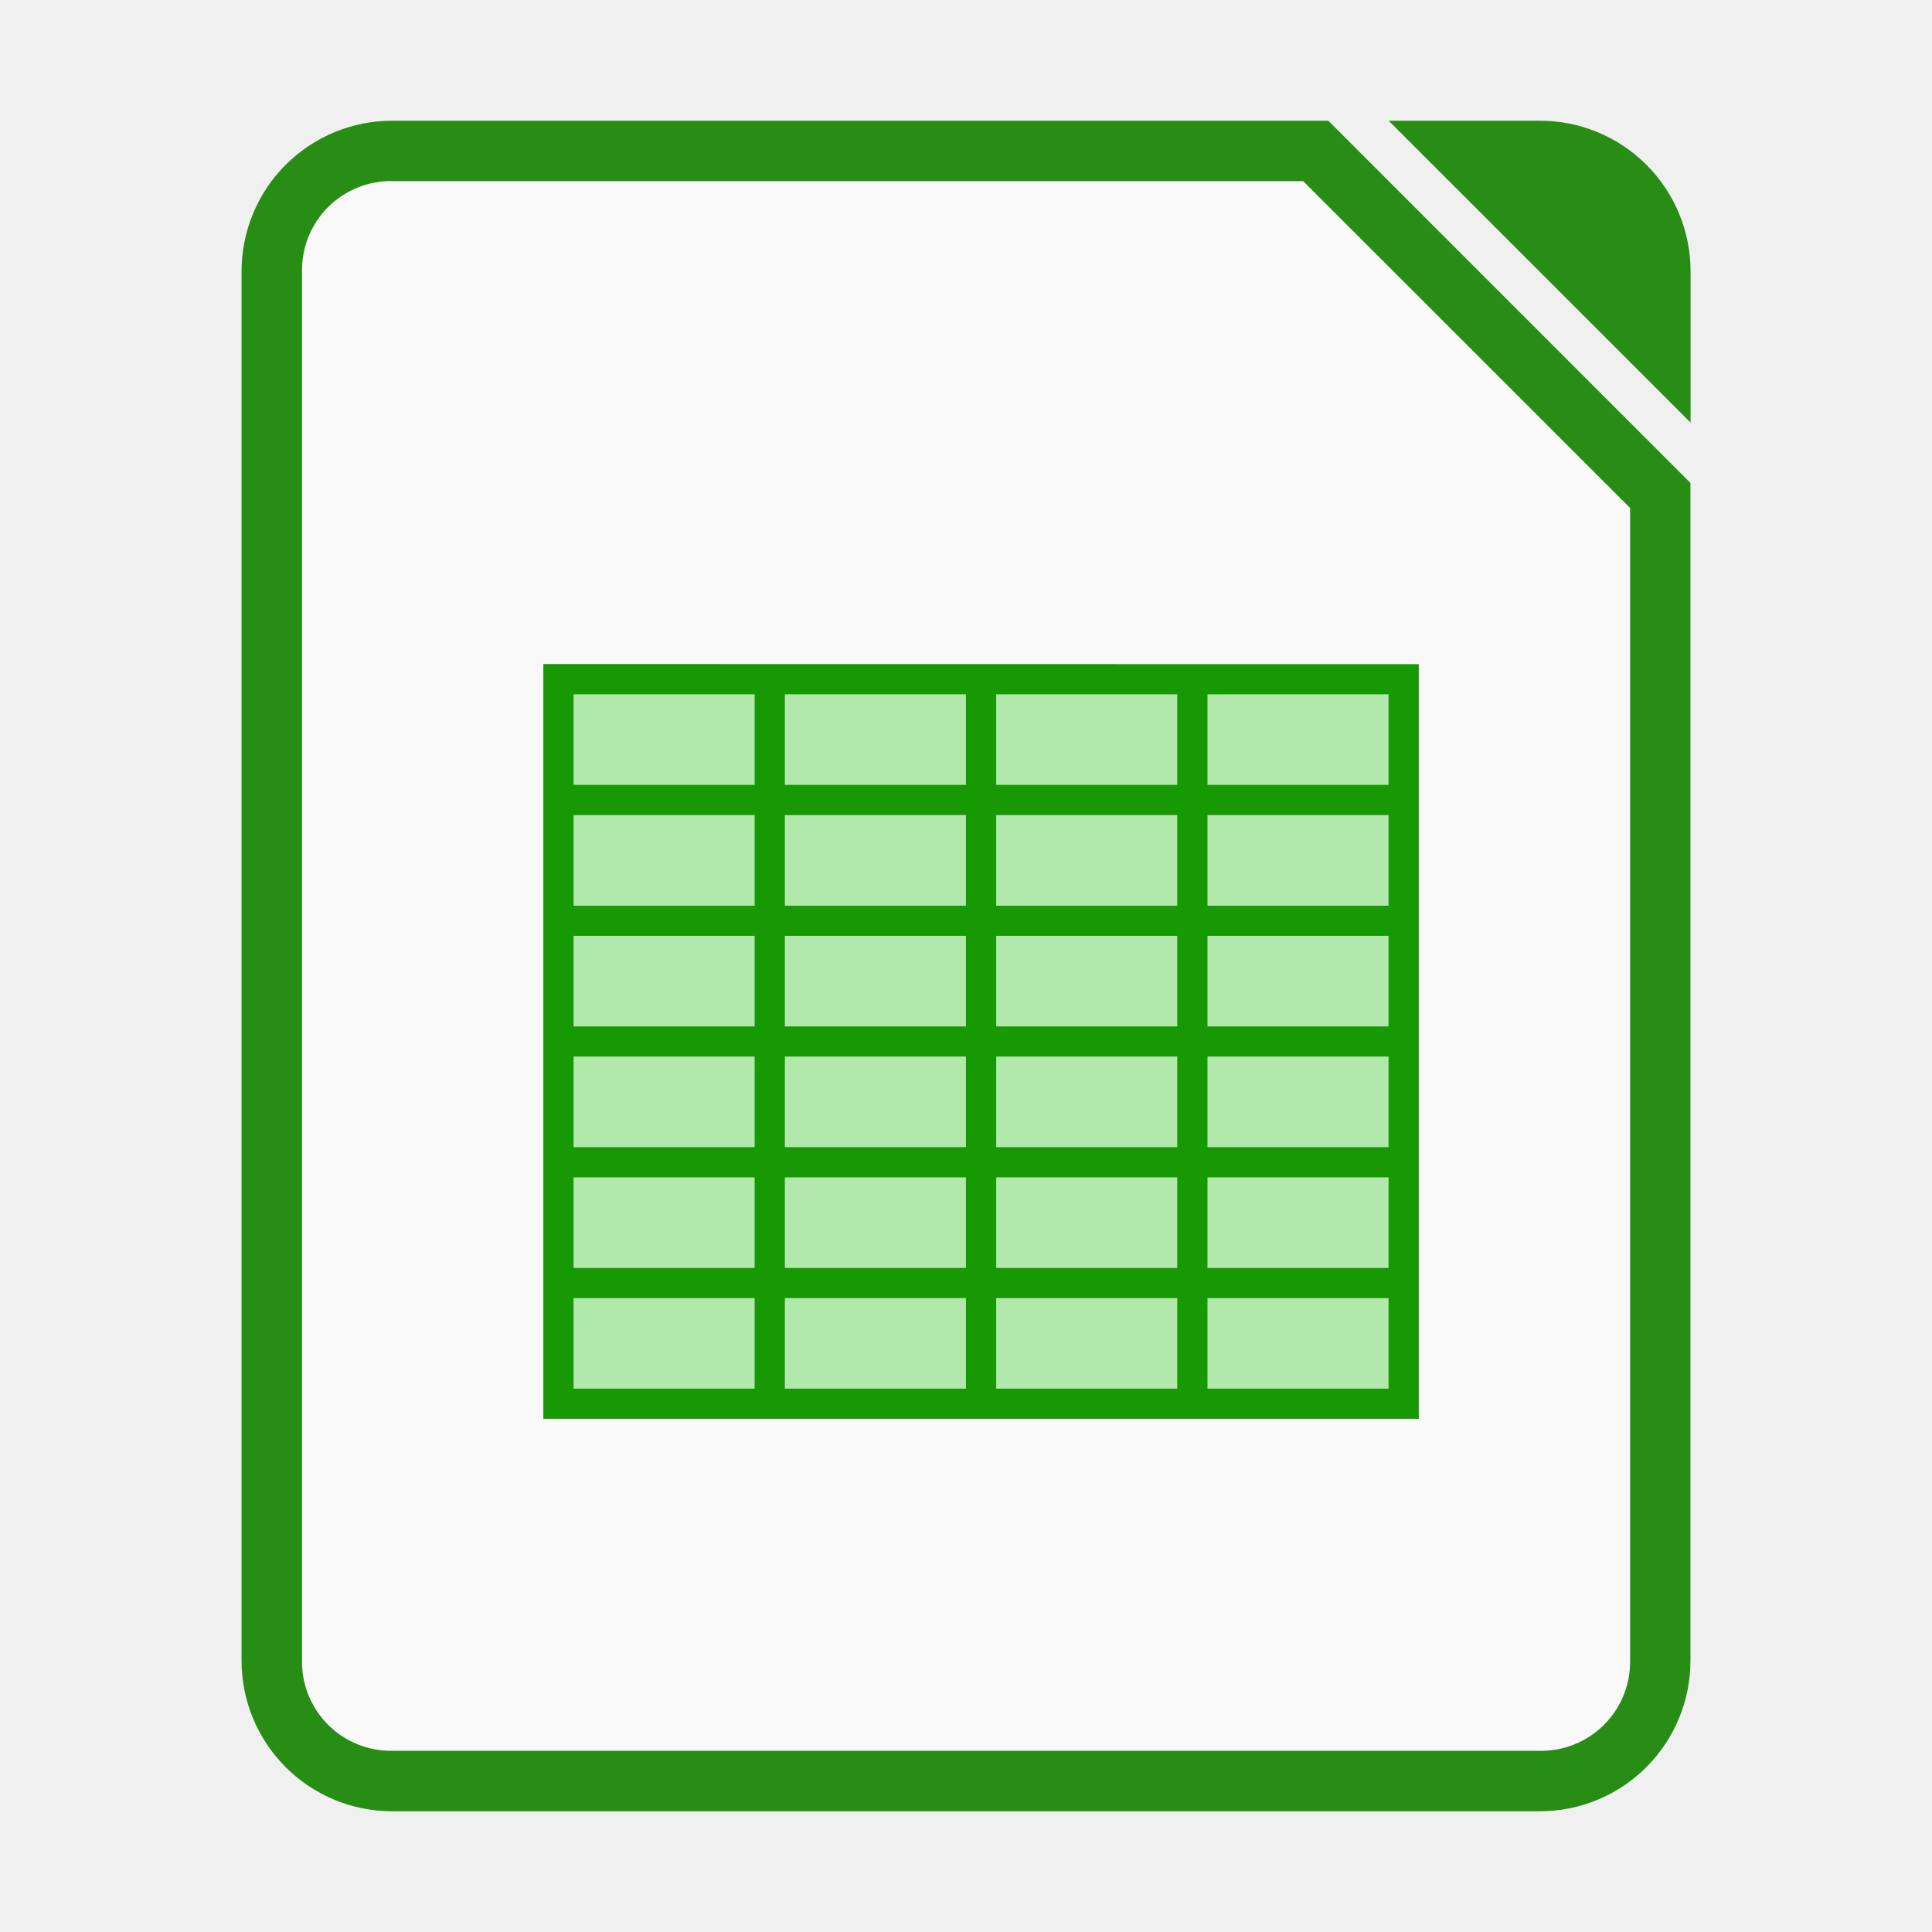
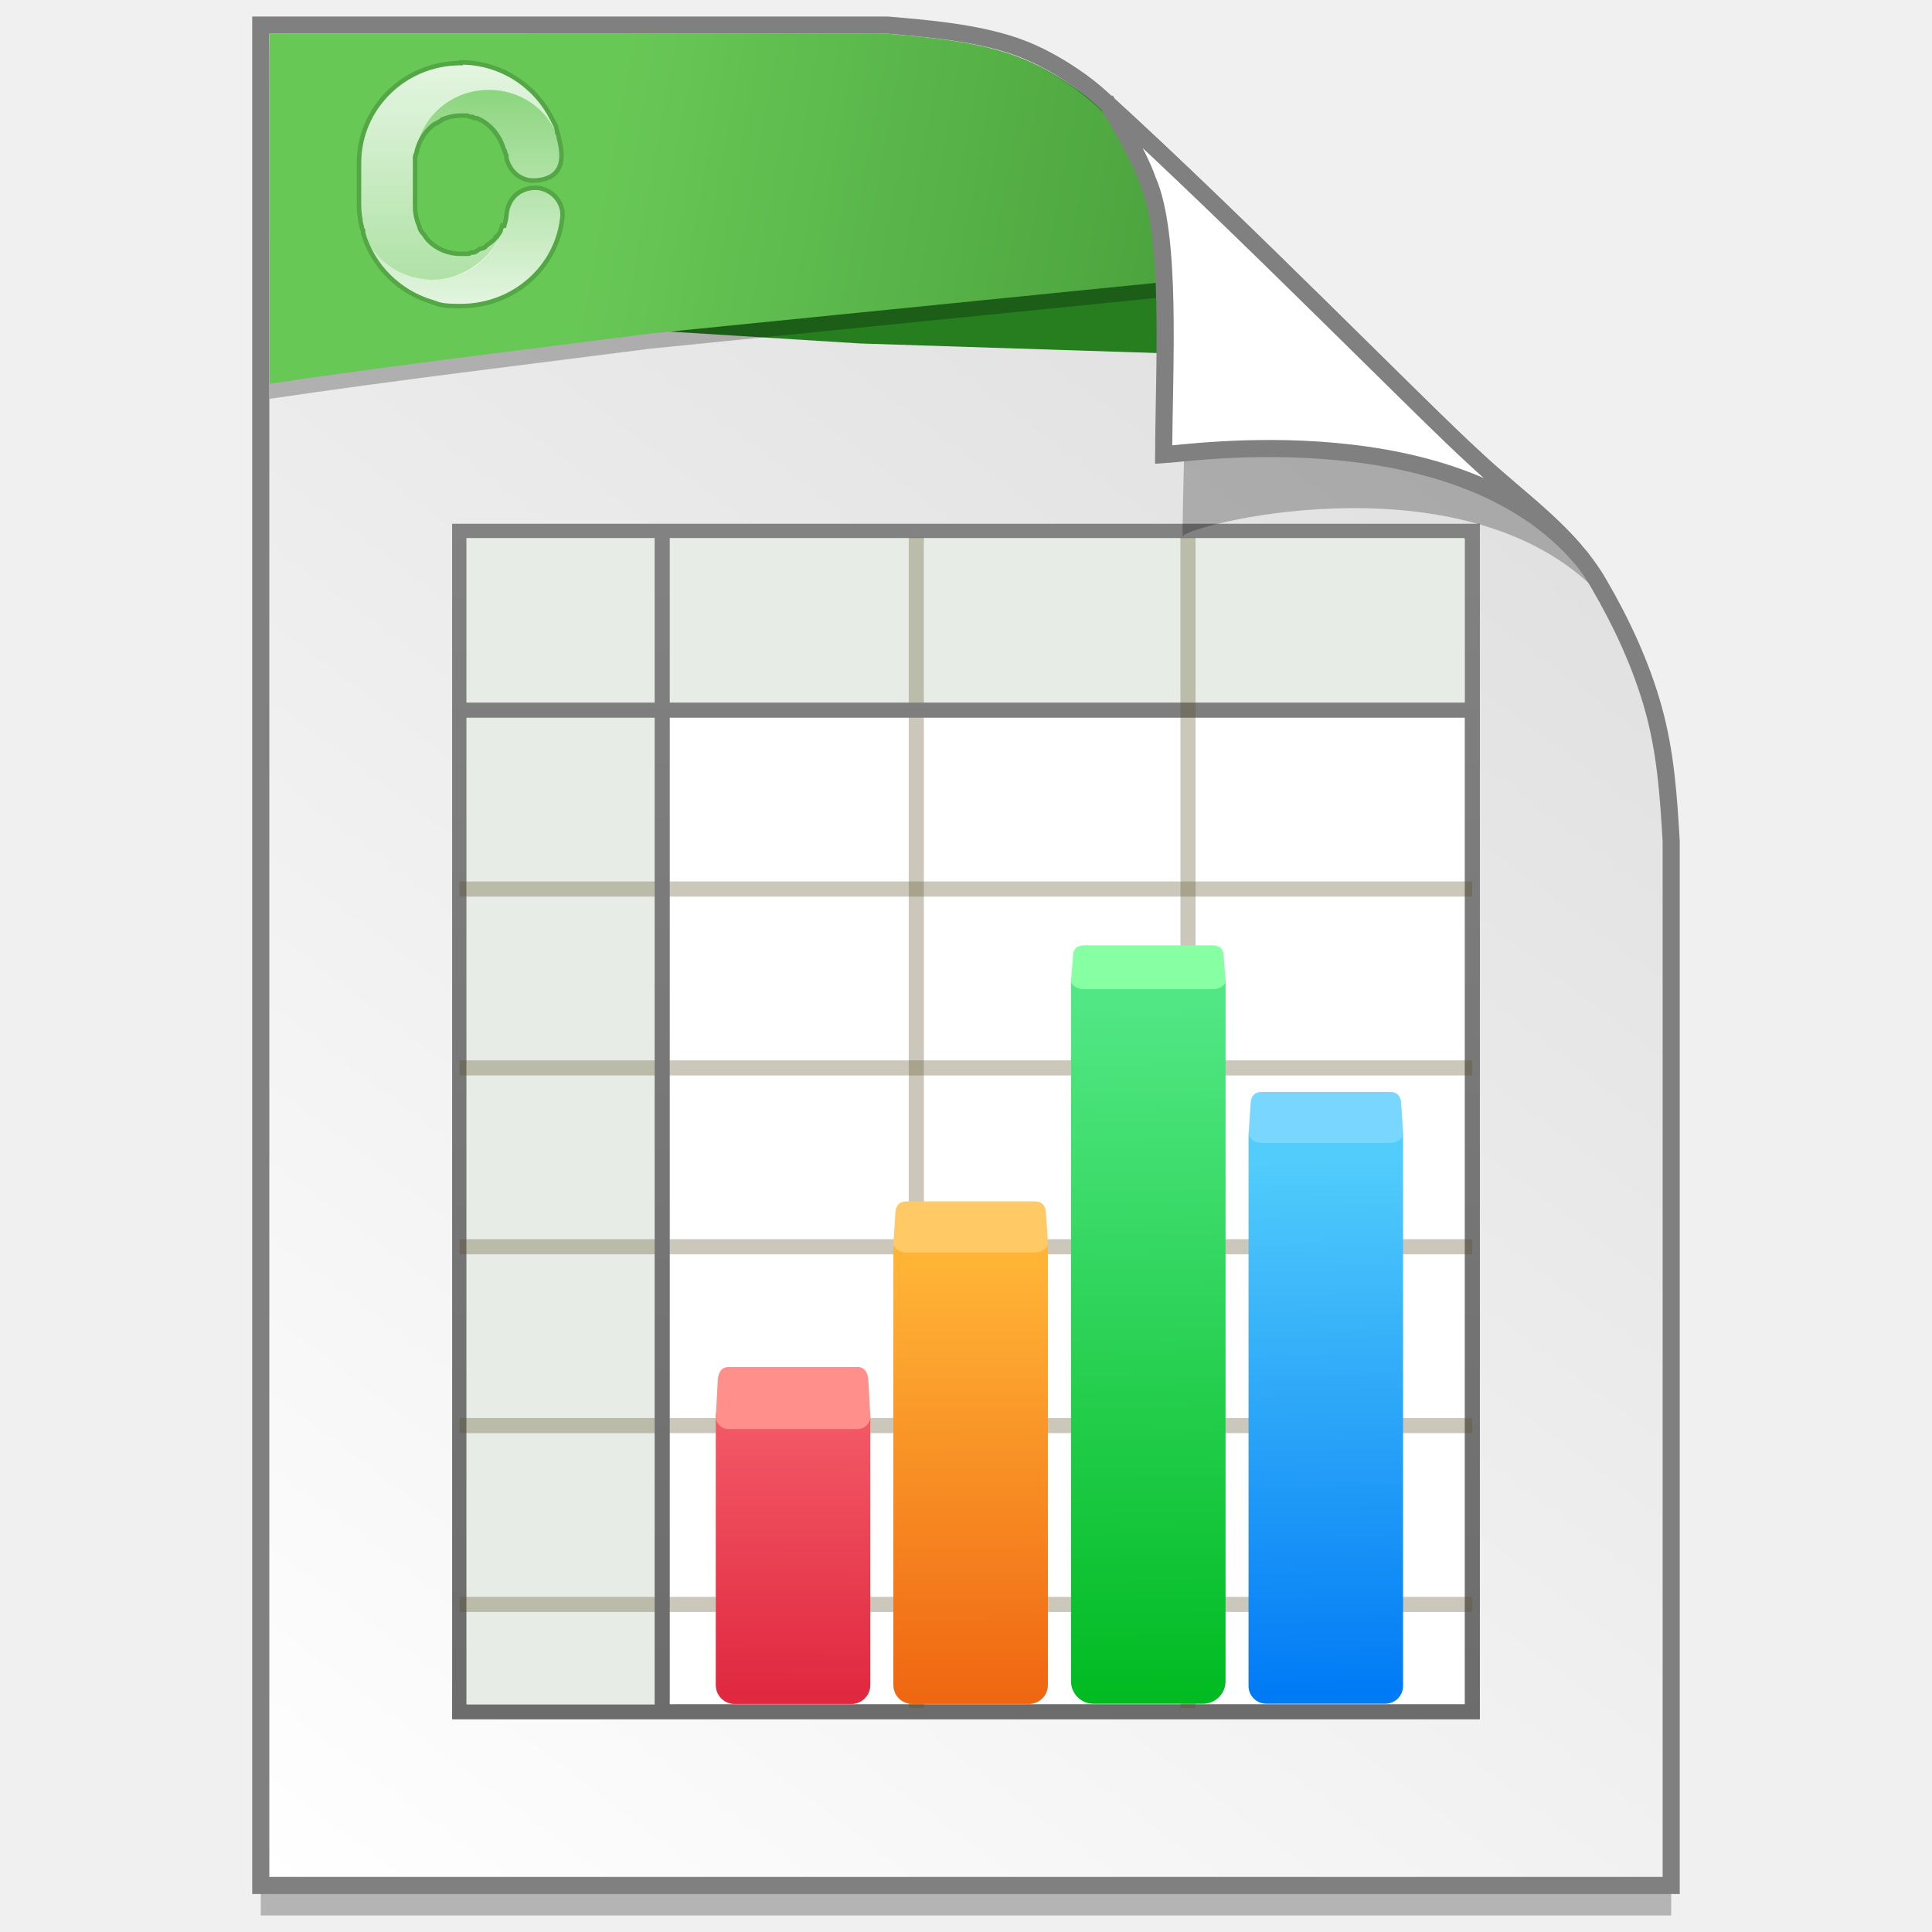
- <svg xmlns="http://www.w3.org/2000/svg" width="64" height="64" viewBox="0 0 16.933 16.933">
-   <path d="M3.44 1.058a1.32 1.32 0 0 0-1.323 1.323v12.171c0 .733.59 1.323 1.323 1.323h10.053a1.32 1.32 0 0 0 1.323-1.323V4.233l-3.175-3.175z" fill="#f9f9f9" fill-rule="evenodd" style="paint-order:stroke fill markers" />
-   <path d="M3.44 1.058a1.32 1.32 0 0 0-1.323 1.323v12.171c0 .733.59 1.323 1.323 1.323h10.053a1.32 1.32 0 0 0 1.323-1.323V4.233l-3.174-3.175zm0 .53h7.982l2.865 2.864v10.1a.78.78 0 0 1-.794.793H3.44a.78.78 0 0 1-.793-.794V2.381a.78.78 0 0 1 .793-.794z" color="#000" fill="#278d14" style="font-feature-settings:normal;font-variant-alternates:normal;font-variant-caps:normal;font-variant-ligatures:normal;font-variant-numeric:normal;font-variant-position:normal;isolation:auto;mix-blend-mode:normal;paint-order:fill markers stroke;shape-padding:0;text-decoration-color:#000;text-decoration-line:none;text-decoration-style:solid;text-indent:0;text-orientation:mixed;text-transform:none;white-space:normal" />
-   <path d="m12.171 1.058 2.646 2.646V2.381a1.32 1.32 0 0 0-1.323-1.323z" fill="#278d14" fill-rule="evenodd" style="paint-order:stroke fill markers" />
-   <path d="M4.762 5.82v6.615h7.673V5.821z" color="#000" fill="#179903" />
-   <g fill="#b2e8ac" stroke-width=".059" color="#000">
-     <path d="M5.027 6.085h1.587v.794H5.027zM6.879 6.085h1.587v.794H6.879zM8.731 6.085h1.587v.794H8.731zM10.583 6.085h1.587v.794h-1.587zM5.027 7.144h1.587v.794H5.027zM6.879 7.144h1.587v.794H6.879zM8.731 7.144h1.587v.794H8.731zM10.583 7.144h1.587v.794h-1.587zM5.027 8.202h1.587v.794H5.027zM6.879 8.202h1.587v.794H6.879zM8.731 8.202h1.587v.794H8.731zM10.583 8.202h1.587v.794h-1.587zM5.027 9.26h1.587v.794H5.027zM6.879 9.26h1.587v.794H6.879zM8.731 9.26h1.587v.794H8.731zM10.583 9.26h1.587v.794h-1.587zM5.027 10.319h1.587v.794H5.027zM6.879 10.319h1.587v.794H6.879zM8.731 10.319h1.587v.794H8.731zM10.583 10.319h1.587v.794h-1.587zM5.027 11.377h1.587v.794H5.027zM6.879 11.377h1.587v.794H6.879zM8.731 11.377h1.587v.794H8.731zM10.583 11.377h1.587v.794h-1.587z" />
+ <svg xmlns="http://www.w3.org/2000/svg" xmlns:ns1="http://www.openswatchbook.org/uri/2009/osb" xmlns:xlink="http://www.w3.org/1999/xlink" width="128" height="128" viewBox="0 0 33.867 33.867" version="1.1" id="svg8">
+   <defs id="defs2">
+     <linearGradient id="linearGradient1268">
+       <stop style="stop-color:#68c856;stop-opacity:1" offset="0" id="stop1264" />
+       <stop style="stop-color:#4ca43e;stop-opacity:1" offset="1" id="stop1266" />
+     </linearGradient>
+     <linearGradient id="linearGradient1830">
+       <stop id="stop1826" style="stop-color:#d9d9d9;stop-opacity:1" offset="0" />
+       <stop id="stop1828" style="stop-color:#ffffff;stop-opacity:1;" offset="1" />
+     </linearGradient>
+     <linearGradient ns1:paint="solid" id="linearGradient6987">
+       <stop id="stop6985" offset="0" style="stop-color:#77d2fb;stop-opacity:1;" />
+     </linearGradient>
+     <linearGradient xlink:href="#linearGradient1830" id="linearGradient1503-8" x1="29.203" y1="263.522" x2="4.584" y2="296.168" gradientUnits="userSpaceOnUse" gradientTransform="matrix(1.001049,0,0,1.001038,1.559102,-0.2658623)" />
+     <linearGradient id="linearGradient3251">
+       <stop offset="0" style="stop-color:#828282" id="stop3253" />
+       <stop offset="1" style="stop-color:#6c6c6c" id="stop3255" />
+     </linearGradient>
+     <linearGradient xlink:href="#linearGradient3251" id="linearGradient1189" gradientUnits="userSpaceOnUse" x1="17.072" y1="6.002" x2="17.072" y2="40.011" gradientTransform="matrix(0.7100241,0,0,0.6270455,1.469538,268.3963)" />
+     <linearGradient xlink:href="#linearGradient3251" id="linearGradient1191" gradientUnits="userSpaceOnUse" x1="22.084" y1="6" x2="22.084" y2="40" gradientTransform="matrix(0.7100241,0,0,0.6270455,1.469538,268.3963)" />
+     <linearGradient xlink:href="#linearGradient1268" id="linearGradient1270" x1="12.288" y1="265.143" x2="22.056" y2="266.908" gradientUnits="userSpaceOnUse" />
+     <linearGradient id="linearGradient4758">
+       <stop style="stop-color:#ffffff;stop-opacity:0.82;" offset="0" id="stop4760" />
+       <stop style="stop-color:#ffffff;stop-opacity:0.246;" offset="1" id="stop4762" />
+     </linearGradient>
+     <linearGradient id="linearGradient4714">
+       <stop id="stop4716" offset="0" style="stop-color:#ffffff;stop-opacity:0.824;" />
+       <stop id="stop4718" offset="1" style="stop-color:#ffffff;stop-opacity:0.471;" />
+     </linearGradient>
+     <linearGradient gradientTransform="matrix(0.04928496,0,0,0.04928496,15.71685,2.386142)" y2="109.733" x2="64.047" y1="6.09" x1="64.047" gradientUnits="userSpaceOnUse" id="linearGradient4213" xlink:href="#linearGradient4714" />
+     <linearGradient gradientTransform="matrix(0.04928496,0,0,0.04928496,15.71685,2.386142)" y2="20.144" x2="64.234" y1="122.151" x1="64.234" gradientUnits="userSpaceOnUse" id="linearGradient4216" xlink:href="#linearGradient4758" />
+     <linearGradient id="linearGradient865">
+       <stop style="stop-color:#017bf5;stop-opacity:1" offset="0" id="stop861" />
+       <stop style="stop-color:#52cdfb;stop-opacity:1" offset="1" id="stop863" />
+     </linearGradient>
+     <linearGradient id="linearGradient857">
+       <stop style="stop-color:#01bb22;stop-opacity:1" offset="0" id="stop853" />
+       <stop style="stop-color:#51e784;stop-opacity:1" offset="1" id="stop855" />
+     </linearGradient>
+     <linearGradient id="linearGradient849">
+       <stop style="stop-color:#f06712;stop-opacity:1" offset="0" id="stop845" />
+       <stop style="stop-color:#ffb436;stop-opacity:1" offset="1" id="stop847" />
+     </linearGradient>
+     <linearGradient id="linearGradient839">
+       <stop id="stop837" offset="0" style="stop-color:#f35966;stop-opacity:1" />
+       <stop id="stop835" offset="1" style="stop-color:#e0283f;stop-opacity:1" />
+     </linearGradient>
+     <linearGradient xlink:href="#linearGradient839" id="linearGradient841" x1="-194.481" y1="-239.97" x2="-194.661" y2="-166.643" gradientUnits="userSpaceOnUse" gradientTransform="matrix(0.06544458,0,0,0.06664349,28.18729,302.9626)" />
+     <linearGradient xlink:href="#linearGradient849" id="linearGradient851" x1="-145.395" y1="-167.259" x2="-145.576" y2="-280.652" gradientUnits="userSpaceOnUse" gradientTransform="matrix(0.06544458,0,0,0.06664349,28.18729,302.9626)" />
+     <linearGradient xlink:href="#linearGradient857" id="linearGradient859" x1="-98.577" y1="-166.034" x2="-101.025" y2="-348.974" gradientUnits="userSpaceOnUse" gradientTransform="matrix(0.06544458,0,0,0.06664349,28.18729,302.9626)" />
+     <linearGradient xlink:href="#linearGradient865" id="linearGradient867" x1="-50.258" y1="-167.992" x2="-52.706" y2="-309.355" gradientUnits="userSpaceOnUse" gradientTransform="matrix(0.06544458,0,0,0.06664349,28.18729,302.9626)" />
+   </defs>
+   <g id="layer1" transform="translate(0,-263.1333)">
+     <g id="g936" transform="translate(-1.57686,-0.02499666)">
+       <path id="path5023-4" d="M 6.148,264.123 V 296.735 H 30.872 v -18.3 c -0.047,-0.831 -0.102,-1.575 -0.312,-2.33 -0.214,-0.767 -0.552,-1.494 -0.956,-2.189 -0.517,-0.89 -1.39,-1.463 -2.167,-2.192 -0.471,-0.427 -1.488,-1.442 -2.719,-2.653 -1.221,-1.201 -2.653,-2.597 -3.849,-3.681 -0.353,-0.319 -0.866,-0.649 -1.343,-0.84 -0.37,-0.148 -0.805,-0.241 -1.226,-0.303 -0.433,-0.064 -0.851,-0.096 -1.164,-0.124 z" style="opacity:0.25;fill:#000000;fill-opacity:1;stroke:none;stroke-width:1.875;stroke-miterlimit:4;stroke-dasharray:none;stroke-opacity:1" />
+       <path style="opacity:1;fill:url(#linearGradient1503-8);fill-opacity:1;stroke:#808080;stroke-width:0.3;stroke-miterlimit:4;stroke-dasharray:none;stroke-opacity:1" d="m 6.148,263.598 v 32.612 H 30.872 v -18.3 c -0.047,-0.831 -0.102,-1.575 -0.312,-2.33 -0.214,-0.767 -0.552,-1.494 -0.956,-2.189 -0.517,-0.89 -1.39,-1.463 -2.167,-2.192 -0.471,-0.427 -1.488,-1.442 -2.719,-2.653 -1.221,-1.201 -2.653,-2.597 -3.849,-3.681 -0.353,-0.319 -0.866,-0.649 -1.343,-0.84 -0.37,-0.148 -0.805,-0.241 -1.226,-0.303 -0.433,-0.064 -0.851,-0.096 -1.164,-0.124 z" id="path4623-8" />
+       <rect id="rect1165" x="9.635" y="272.472" width="17.751" height="20.693" style="fill:#ffffff;stroke:url(#linearGradient1191);stroke-width:0.265;stroke-linecap:square" />
+       <path id="rect1253" d="m 9.753,275.621 v 17.414 h 3.357 v -17.414 z" style="fill:#e7ece6;fill-opacity:1;stroke:none;stroke-width:0.265;stroke-linecap:square" />
+       <path id="rect1244" d="m 9.753,272.59 v 3.028 H 27.249 v -3.028 z" style="fill:#e7ede6;fill-opacity:1;stroke:none;stroke-width:0.265;stroke-linecap:square" />
+       <path id="path1149" d="m 17.639,272.581 v 20.519" style="fill:none;stroke:#5d542c;stroke-width:0.265;stroke-opacity:0.324" />
+       <path id="path1151" d="M 27.385,278.743 H 9.635" style="fill:none;stroke:#5d542c;stroke-width:0.265;stroke-opacity:0.324" />
+       <path id="path1153" d="M 27.385,281.878 H 9.635" style="fill:none;stroke:#5d542c;stroke-width:0.265;stroke-opacity:0.324" />
+       <path id="path1155" d="M 27.385,285.013 H 9.635" style="fill:none;stroke:#5d542c;stroke-width:0.265;stroke-opacity:0.324" />
+       <path id="path1157" d="M 27.385,288.148 H 9.635" style="fill:none;stroke:#5d542c;stroke-width:0.265;stroke-opacity:0.324" />
+       <path id="path1159" d="M 27.385,291.283 H 9.635" style="fill:none;stroke:#5d542c;stroke-width:0.265;stroke-opacity:0.324" />
+       <path id="path1163" d="M 27.385,275.607 H 9.635 m 3.55,-3.134 v 20.69" style="fill:none;stroke:url(#linearGradient1189);stroke-width:0.265" />
+       <path style="fill:none;stroke:#5d542c;stroke-width:0.265;stroke-opacity:0.324" d="m 22.402,272.58 v 20.52" id="path1214" />
+       <path id="path1119" d="m 11.006,263.757 -3.623,2.464 0.133,2.388 9.132,0.57 8.898,0.287 c -0.306,-0.295 -0.582,-0.561 -0.929,-0.896 -1.214,-1.169 -2.638,-2.527 -3.826,-3.581 -0.351,-0.31 -0.861,-0.632 -1.335,-0.817 -0.368,-0.144 -0.801,-0.234 -1.219,-0.295 -0.431,-0.062 -0.846,-0.093 -1.157,-0.12 z" style="opacity:1;fill:#267e1f;fill-opacity:1;stroke:none;stroke-width:0.3;stroke-miterlimit:4;stroke-dasharray:none;stroke-opacity:1" />
+       <path style="opacity:0.248;fill:#000000;fill-opacity:1;stroke:none;stroke-width:0.3;stroke-miterlimit:4;stroke-dasharray:none;stroke-opacity:1" d="m 21.328,265.509 c 0.016,0.026 0.561,0.905 0.728,1.399 0.452,1.012 0.259,3.972 0.25,5.659 0.028,-0.194 4.691,-1.396 7.111,0.805 -0.015,-0.027 -0.049,-0.08 -0.125,-0.186 -0.072,-0.1 -0.183,-0.249 -0.372,-0.442 -0.528,-0.605 -0.231,-0.085 -0.805,-0.682 -0.497,-0.45 -1.569,-1.52 -2.868,-2.798 -1.241,-1.221 -2.687,-2.63 -3.919,-3.754 z" id="path1355-8" />
+       <path style="opacity:0.25;fill:#000000;fill-opacity:1;stroke:none;stroke-width:0.3;stroke-miterlimit:4;stroke-dasharray:none;stroke-opacity:1" d="m 6.302,264.013 v 6.137 c 2.224,-0.329 4.456,-0.594 6.686,-0.881 l 10.864,-1.089 c -1.033,-1.004 -2.133,-2.063 -3.096,-2.931 -0.347,-0.311 -0.851,-0.634 -1.319,-0.82 -0.363,-0.145 -0.791,-0.235 -1.204,-0.296 -0.426,-0.062 -0.835,-0.093 -1.143,-0.121 z" id="path1272" />
+       <path id="path1126" d="m 6.302,263.748 v 6.137 c 2.224,-0.329 4.456,-0.594 6.686,-0.881 l 10.864,-1.089 c -1.033,-1.004 -2.133,-2.063 -3.096,-2.931 -0.347,-0.311 -0.851,-0.634 -1.319,-0.82 -0.363,-0.145 -0.791,-0.235 -1.204,-0.296 -0.426,-0.062 -0.835,-0.093 -1.143,-0.121 z" style="opacity:1;fill:url(#linearGradient1270);fill-opacity:1;stroke:none;stroke-width:0.3;stroke-miterlimit:4;stroke-dasharray:none;stroke-opacity:1" />
+       <path id="path4753-0" d="m 21.001,264.986 c 0.015,0.025 0.532,0.858 0.69,1.326 0.428,0.96 0.292,3.218 0.284,4.817 0.429,-0.022 5.16,-0.737 7.328,1.824 -0.029,-0.051 -0.103,-0.093 -0.144,-0.173 -0.501,-0.573 -1.14,-1.034 -1.724,-1.582 -0.471,-0.427 -1.488,-1.442 -2.72,-2.653 -1.177,-1.158 -2.548,-2.493 -3.716,-3.559 z" style="opacity:1;fill:#ffffff;fill-opacity:1;stroke:#808080;stroke-width:0.3;stroke-miterlimit:4;stroke-dasharray:none;stroke-opacity:1" />
+       <g transform="matrix(0.5360241,0,0,0.5372689,-233.3568,-13.7603)" id="layer1-4-3" style="stroke-width:4.084">
+         <g transform="translate(0.4198824,0.03484499)" id="layer1-3-65-9" style="stroke-width:4.084" />
+       </g>
+       <g transform="matrix(0.5360241,0,0,0.5372689,-236.2633,-13.7603)" id="layer1-4" style="stroke-width:4.084">
+         <g transform="translate(0.4198824,0.03484499)" id="layer1-3-65" style="stroke-width:4.084" />
+       </g>
+       <g transform="matrix(0.7508065,0,0,0.7459295,-4.518657,262.2594)" id="g4253" style="stroke-width:0.354">
+         <g id="g4230" style="stroke-width:0.354">
+           <path id="path3063" d="m 18.879,2.686 c 0.01,0 0.019,0.003 0.029,0.003 0.149,0.002 0.295,0.016 0.436,0.043 0.064,0.013 0.124,0.036 0.186,0.054 0.083,0.023 0.166,0.044 0.245,0.075 0.064,0.026 0.124,0.06 0.185,0.091 0.072,0.037 0.146,0.072 0.214,0.116 0.059,0.038 0.111,0.084 0.166,0.126 0.06,0.047 0.122,0.091 0.177,0.143 0.052,0.049 0.098,0.105 0.145,0.159 0.049,0.056 0.1,0.111 0.143,0.171 0.043,0.06 0.079,0.125 0.117,0.189 0.037,0.063 0.074,0.125 0.105,0.191 0.173,0.449 0.008,-0.055 -0.129,-0.069 C 20.836,3.898 20.766,3.823 20.69,3.755 20.614,3.688 20.532,3.627 20.445,3.574 20.358,3.52 20.265,3.474 20.168,3.437 20.071,3.399 19.969,3.368 19.864,3.349 19.76,3.329 19.65,3.319 19.54,3.319 h -0.012 c -0.117,0 -0.232,0.012 -0.342,0.034 -0.11,0.022 -0.216,0.054 -0.317,0.095 -0.101,0.042 -0.198,0.092 -0.288,0.151 -0.09,0.059 -0.174,0.127 -0.251,0.202 -0.077,0.075 -0.146,0.155 -0.208,0.243 -0.061,0.088 -0.217,0.319 -0.279,0.681 -0.007,0.039 -0.017,0.105 -0.023,0.228 0.002,-0.01 0.003,-0.019 0.005,-0.029 0.03,-0.334 0.205,-0.623 0.461,-0.801 0.002,-0.001 0.004,-0.003 0.006,-0.005 0.004,-0.003 0.007,-0.005 0.011,-0.008 0.015,-0.01 0.032,-0.02 0.048,-0.029 0.015,-0.009 0.03,-0.017 0.045,-0.025 0.019,-0.01 0.039,-0.019 0.059,-0.028 0.13,-0.058 0.272,-0.091 0.424,-0.091 h 0.003 c 0.034,0 0.068,0.001 0.102,0.005 0.003,3.006e-4 0.006,-3.253e-4 0.009,0 0.017,0.002 0.034,0.005 0.051,0.008 10e-4,1.577e-4 0.002,-1.627e-4 0.003,0 0.016,0.003 0.032,0.006 0.048,0.009 0.02,0.004 0.038,0.009 0.057,0.014 0.017,0.005 0.034,0.01 0.051,0.015 0.014,0.005 0.029,0.009 0.043,0.014 0.003,9.631e-4 0.005,0.002 0.008,0.003 0.002,5.825e-4 0.003,9.507e-4 0.005,0.002 0.044,0.017 0.087,0.039 0.128,0.062 0.003,0.001 0.005,0.003 0.008,0.005 0.238,0.135 0.419,0.361 0.499,0.635 0.008,0.027 0.015,0.054 0.022,0.082 h 0.002 c 1.97e-4,0.005 0.001,0.009 0.002,0.014 9.9e-5,4.88e-4 -9.8e-5,0.001 0,0.002 6.4e-5,0.001 -6.9e-5,0.002 0,0.003 0.003,0.017 0.007,0.034 0.009,0.051 0.003,0.017 0.004,0.035 0.006,0.052 4.9e-5,5.165e-4 -4.9e-5,0.001 0,0.002 6.62e-4,0.007 8.56e-4,0.013 0.002,0.02 1.13e-4,4.928e-4 -1.13e-4,0.001 0,0.002 0.076,0.322 0.352,0.554 0.672,0.541 0.357,-0.015 0.691,-0.166 0.631,-0.715 -9.31e-4,-0.008 -0.002,-0.016 -0.003,-0.025 v -0.002 C 21.087,3.577 20.093,2.686 18.879,2.686 Z m 1.756,2.925 c -0.382,0 -0.68,0.257 -0.708,0.659 -0.06,0.784 -0.861,1.509 -1.697,1.503 h -0.012 c -0.887,0 -1.613,-0.66 -1.7,-1.511 0.1,1.204 1.116,2.144 2.363,2.144 1.244,0 2.258,-0.936 2.361,-2.136 h -0.005 c 0.013,-0.362 -0.267,-0.648 -0.601,-0.659 z" style="fill:url(#linearGradient4216);fill-opacity:1;stroke:none;stroke-width:0.354" />
+           <path id="rect3005" d="m 18.877,2.686 c -1.314,0 -2.37,1.043 -2.37,2.338 v 1.044 c 0,1.295 1.057,2.338 2.37,2.338 -0.01,0 -0.019,-0.003 -0.029,-0.003 C 18.699,8.402 18.553,8.388 18.412,8.36 18.348,8.348 18.288,8.324 18.226,8.306 18.143,8.283 18.06,8.263 17.981,8.231 17.917,8.205 17.857,8.171 17.796,8.14 17.724,8.103 17.65,8.068 17.582,8.025 c -0.059,-0.038 -0.111,-0.084 -0.166,-0.126 -0.06,-0.047 -0.122,-0.091 -0.177,-0.143 -0.052,-0.049 -0.097,-0.105 -0.145,-0.159 -0.049,-0.056 -0.1,-0.111 -0.143,-0.171 -0.043,-0.06 -0.079,-0.125 -0.117,-0.189 -0.037,-0.063 -0.074,-0.125 -0.105,-0.191 -0.031,-0.066 -0.056,-0.135 -0.08,-0.205 -0.025,-0.07 -0.05,-0.141 -0.068,-0.214 -0.019,-0.075 -0.03,-0.153 -0.042,-0.231 -0.001,-0.009 -4.19e-4,-0.018 -0.002,-0.026 0.012,0.068 0.02,0.138 0.04,0.203 0.03,0.099 0.068,0.194 0.116,0.285 0.047,0.091 0.102,0.177 0.165,0.257 0.062,0.08 0.132,0.155 0.208,0.223 0.076,0.068 0.157,0.128 0.245,0.182 0.087,0.054 0.18,0.099 0.277,0.137 0.097,0.038 0.198,0.068 0.303,0.088 0.105,0.02 0.214,0.029 0.325,0.029 h 0.012 c 0.117,0 0.232,-0.012 0.342,-0.034 0.11,-0.022 0.216,-0.054 0.317,-0.095 0.101,-0.042 0.198,-0.092 0.288,-0.151 0.09,-0.059 0.174,-0.127 0.251,-0.202 0.077,-0.075 0.146,-0.155 0.208,-0.243 0.061,-0.088 0.115,-0.183 0.159,-0.282 0.015,-0.033 0.141,-0.305 0.128,-0.459 -0.013,0.06 -0.031,0.117 -0.051,0.171 -0.004,0.012 -0.008,0.024 -0.012,0.035 -0.002,0.004 -0.004,0.008 -0.006,0.012 -0.011,0.028 -0.022,0.054 -0.035,0.08 -0.002,0.004 -0.004,0.007 -0.006,0.011 -0.001,0.002 -0.002,0.004 -0.003,0.006 -0.013,0.024 -0.026,0.047 -0.04,0.069 -0.017,0.028 -0.035,0.055 -0.054,0.08 -0.004,0.006 -0.009,0.011 -0.014,0.017 -0.004,0.006 -0.009,0.011 -0.014,0.017 -0.019,0.023 -0.039,0.044 -0.059,0.065 -0.001,0.001 -0.002,0.003 -0.003,0.005 -0.035,0.036 -0.073,0.07 -0.112,0.1 -0.01,0.008 -0.02,0.016 -0.031,0.023 -0.004,0.003 -0.009,0.006 -0.014,0.009 -0.013,0.009 -0.027,0.018 -0.04,0.026 -0.015,0.009 -0.03,0.018 -0.045,0.026 -0.003,0.002 -0.006,0.004 -0.009,0.006 -0.005,0.003 -0.011,0.005 -0.017,0.008 -0.02,0.011 -0.041,0.022 -0.062,0.031 -0.017,0.008 -0.035,0.013 -0.052,0.02 -0.016,0.006 -0.033,0.012 -0.049,0.017 -0.005,0.001 -0.009,0.003 -0.014,0.005 -0.016,0.005 -0.032,0.01 -0.048,0.014 -0.002,5.027e-4 -0.004,0.001 -0.006,0.002 -0.025,0.006 -0.051,0.011 -0.077,0.015 -0.017,0.003 -0.034,0.004 -0.051,0.006 -0.004,4.091e-4 -0.007,0.001 -0.011,0.002 -0.015,0.002 -0.03,0.004 -0.045,0.005 -0.003,1.873e-4 -0.006,-1.577e-4 -0.009,0 -0.018,9.387e-4 -0.036,0.002 -0.054,0.002 h -0.003 c -0.293,0 -0.556,-0.121 -0.747,-0.317 -0.036,-0.037 -0.07,-0.077 -0.1,-0.119 -0.03,-0.042 -0.057,-0.086 -0.082,-0.132 -0.016,-0.031 -0.031,-0.063 -0.045,-0.095 -0.053,-0.13 -0.083,-0.273 -0.083,-0.424 V 5.026 c 0,-0.004 -4.3e-5,-0.008 0,-0.012 -2.4e-5,-0.004 0,-0.007 0,-0.011 0,-0.009 0.001,-0.019 0.002,-0.028 4.4e-5,-0.001 -4.7e-5,-0.002 0,-0.003 1.8e-5,-0.001 -2e-5,-0.002 0,-0.003 2.5e-5,-5.125e-4 -2.6e-5,-0.001 0,-0.002 0.019,-0.916 0.772,-1.648 1.706,-1.648 h 0.012 c 0.887,0 1.613,0.66 1.7,1.511 C 21.14,3.627 20.125,2.686 18.877,2.686 Z" style="fill:url(#linearGradient4213);fill-opacity:1;stroke:none;stroke-width:0.354" />
+         </g>
+       </g>
+       <path id="path4236" d="m 9.653,264.264 c -0.986,0 -1.783,0.782 -1.783,1.748 v 0.769 c 0,0.08 0.013,0.156 0.024,0.233 8.258e-4,0.006 -9.024e-4,0.017 0,0.023 0.005,0.031 0.017,0.063 0.024,0.093 0.002,0.008 -0.002,0.014 0,0.022 0.005,0.017 0.018,0.03 0.024,0.046 0.002,0.006 -0.002,0.017 0,0.023 0.002,0.008 -0.002,0.017 0,0.023 0.164,0.578 0.634,1.044 1.22,1.212 0.047,0.014 0.092,0.037 0.141,0.046 0.102,0.02 0.198,0.02 0.305,0.022 0.016,4.5e-4 0.03,0 0.047,0 0.934,0 1.706,-0.69 1.783,-1.585 0.01,-0.27 -0.219,-0.482 -0.469,-0.49 -0.287,0 -0.495,0.19 -0.516,0.49 -0.006,0.073 -0.025,0.139 -0.047,0.21 0.008,-0.023 -0.006,-0.046 0,-0.07 -0.003,0.008 -0.02,0.014 -0.024,0.023 -0.001,0.003 0.001,0.02 0,0.023 -0.009,0.02 -0.014,0.028 -0.024,0.046 -0.001,0.003 0.002,0.02 0,0.022 -0.009,0.017 -0.013,0.03 -0.024,0.046 -0.013,0.02 -0.033,0.051 -0.047,0.07 -0.003,0.006 -0.02,-0.003 -0.024,0 -0.003,0.006 0.003,0.02 0,0.023 -0.014,0.017 -0.032,0.031 -0.047,0.046 -0.027,0.028 -0.064,0.047 -0.094,0.07 -0.008,0.006 -0.016,0.017 -0.024,0.022 -0.01,0.006 -0.013,0.017 -0.024,0.023 -0.011,0.006 -0.036,0.017 -0.047,0.023 -0.004,0.002 -0.019,-0.002 -0.024,0 -0.015,0.008 -0.031,0.017 -0.047,0.023 -0.013,0.006 -0.01,0.02 -0.024,0.022 -0.012,0.006 -0.034,0.02 -0.047,0.023 -0.012,0.003 -0.035,-0.003 -0.047,0 -0.019,0.006 -0.027,0.02 -0.047,0.023 -0.013,0.002 -0.034,-10e-4 -0.047,0 -0.011,10e-4 -0.036,-6.8e-4 -0.047,0 -0.014,7e-4 -0.033,0 -0.047,0 -0.22,0 -0.42,-0.086 -0.563,-0.233 -0.027,-0.028 -0.048,-0.062 -0.07,-0.093 -0.023,-0.031 -0.052,-0.059 -0.07,-0.093 -0.012,-0.023 -0.013,-0.046 -0.024,-0.07 -0.04,-0.097 -0.07,-0.214 -0.07,-0.326 v -0.793 c 0,-0.003 -3.12e-5,-0.02 0,-0.023 0,-0.006 -2.242e-4,-0.017 0,-0.023 3.122e-4,-0.014 -8.258e-4,-0.032 0,-0.046 0.002,-0.028 0.021,-0.052 0.024,-0.07 0.006,-0.03 0.014,-0.065 0.024,-0.093 0.055,-0.172 0.161,-0.32 0.305,-0.42 0.003,-0.002 0.021,0.002 0.024,0 0.012,-0.008 0.011,-0.017 0.024,-0.023 0.011,-0.006 0.036,-0.017 0.047,-0.023 0.014,-0.008 0.009,-0.017 0.024,-0.023 0.097,-0.043 0.215,-0.07 0.328,-0.07 0.026,0 0.045,-0.002 0.07,0 0.002,2.3e-4 0.021,-2.5e-4 0.024,0 0.012,0.001 0.011,-0.002 0.024,0 0.012,0.002 0.035,0.02 0.047,0.022 0.015,0.003 0.033,-0.003 0.047,0 0.013,0.003 0.01,0.02 0.024,0.023 0.011,0.003 0.036,-0.003 0.047,0 0.033,0.014 0.063,0.03 0.094,0.046 0.178,0.101 0.315,0.286 0.375,0.49 0.006,0.02 0.019,0.025 0.024,0.046 1.48e-4,0.003 -1.5e-4,0.02 0,0.023 0.003,0.011 0.022,0.034 0.024,0.046 0.002,0.014 -0.001,0.011 0,0.023 4.97e-4,0.006 -4.85e-4,0.02 0,0.023 0.057,0.24 0.253,0.406 0.493,0.396 0.268,-0.011 0.514,-0.127 0.469,-0.536 -0.01,-0.077 -0.028,-0.16 -0.047,-0.233 -0.002,-0.006 0.003,-0.017 0,-0.023 -0.005,-0.017 -0.018,-0.03 -0.024,-0.046 -0.002,-0.006 0.002,-0.017 0,-0.023 -0.01,-0.032 -0.012,-0.063 -0.024,-0.093 0.014,0.025 -0.018,-0.035 -0.024,-0.046 -0.008,-0.014 -0.014,-0.033 -0.024,-0.046 -0.007,-0.017 -0.016,-0.031 -0.024,-0.046 -0.29,-0.576 -0.893,-0.979 -1.595,-0.979 z" style="opacity:1;fill:none;stroke:#53a845;stroke-width:0.079;stroke-miterlimit:4;stroke-dasharray:none;stroke-opacity:1" />
+       <g transform="matrix(0.235799,0,0,0.235799,-22.85834,276.5288)" style="font-style:normal;font-variant:normal;font-weight:normal;font-stretch:normal;font-size:6.36px;line-height:125%;font-family:'Lucida Grande';-inkscape-font-specification:'Lucida Grande';letter-spacing:0px;word-spacing:0px;fill:#000000;fill-opacity:1;stroke:none" id="g3940" />
+       <g transform="matrix(0.5305209,0,0,0.5317939,-340.8507,-14.70115)" id="layer1-4-3-3" style="stroke-width:4.127">
+         <g transform="translate(0.4198824,0.03484499)" id="layer1-3-65-9-9" style="stroke-width:4.127" />
+       </g>
+       <g transform="matrix(0.5305209,0,0,0.5317939,-343.7274,-14.70115)" id="layer1-4-0" style="stroke-width:4.127">
+         <g transform="translate(0.4198824,0.03484499)" id="layer1-3-65-5" style="stroke-width:4.127" />
+       </g>
+       <g transform="translate(0,1.058333)" id="g928">
+         <rect style="opacity:1;fill:url(#linearGradient841);fill-opacity:1;stroke:none;stroke-width:0.1;stroke-miterlimit:4;stroke-dasharray:none;stroke-opacity:1" id="rect933" width="2.709" height="5.365" x="14.124" y="286.605" ry="0.331" />
+         <path style="opacity:1;fill:#fe8f8a;fill-opacity:1;stroke:none;stroke-width:0.1;stroke-miterlimit:4;stroke-dasharray:none;stroke-opacity:1" d="m 14.347,286.063 h 2.263 c 0.123,0 0.181,0.101 0.188,0.226 l 0.035,0.636 c 0.007,0.125 -0.099,0.226 -0.222,0.226 H 14.347 c -0.123,0 -0.229,-0.101 -0.222,-0.226 l 0.035,-0.636 c 0.007,-0.125 0.064,-0.226 0.188,-0.226 z" id="rect935" />
+         <rect ry="0.332" y="283.702" x="17.237" height="8.268" width="2.709" id="rect944" style="opacity:1;fill:url(#linearGradient851);fill-opacity:1;stroke:none;stroke-width:0.1;stroke-miterlimit:4;stroke-dasharray:none;stroke-opacity:1" />
+         <path id="path946" d="m 17.46,283.16 h 2.263 c 0.123,0 0.181,0.083 0.188,0.186 l 0.035,0.524 c 0.007,0.103 -0.099,0.186 -0.222,0.186 h -2.263 c -0.123,0 -0.229,-0.083 -0.222,-0.186 l 0.035,-0.524 c 0.007,-0.103 0.064,-0.186 0.188,-0.186 z" style="opacity:1;fill:#ffc966;fill-opacity:1;stroke:none;stroke-width:0.1;stroke-miterlimit:4;stroke-dasharray:none;stroke-opacity:1" />
+         <rect style="opacity:1;fill:url(#linearGradient859);fill-opacity:1;stroke:none;stroke-width:0.1;stroke-miterlimit:4;stroke-dasharray:none;stroke-opacity:1" id="rect954" width="2.709" height="13.033" x="20.351" y="278.933" ry="0.395" />
+         <path style="opacity:1;fill:#87ffa3;fill-opacity:1;stroke:none;stroke-width:0.1;stroke-miterlimit:4;stroke-dasharray:none;stroke-opacity:1" d="m 20.574,278.672 h 2.263 c 0.123,0 0.181,0.071 0.188,0.16 l 0.035,0.448 c 0.007,0.088 -0.099,0.16 -0.222,0.16 h -2.263 c -0.123,0 -0.229,-0.071 -0.222,-0.16 l 0.035,-0.448 c 0.007,-0.088 0.064,-0.16 0.188,-0.16 z" id="path956" />
+         <rect ry="0.311" y="281.694" x="23.463" height="10.271" width="2.709" id="rect958" style="opacity:1;fill:url(#linearGradient867);fill-opacity:1;stroke:none;stroke-width:0.1;stroke-miterlimit:4;stroke-dasharray:none;stroke-opacity:1" />
+         <path id="path960" d="m 23.687,281.241 h 2.263 c 0.123,0 0.181,0.083 0.188,0.186 l 0.035,0.522 c 0.007,0.103 -0.099,0.186 -0.222,0.186 h -2.263 c -0.123,0 -0.229,-0.083 -0.222,-0.186 l 0.035,-0.522 c 0.007,-0.103 0.064,-0.186 0.188,-0.186 z" style="opacity:1;fill:#79d7ff;fill-opacity:1;stroke:none;stroke-width:0.1;stroke-miterlimit:4;stroke-dasharray:none;stroke-opacity:1" />
+       </g>
+     </g>
  </g>
</svg>
